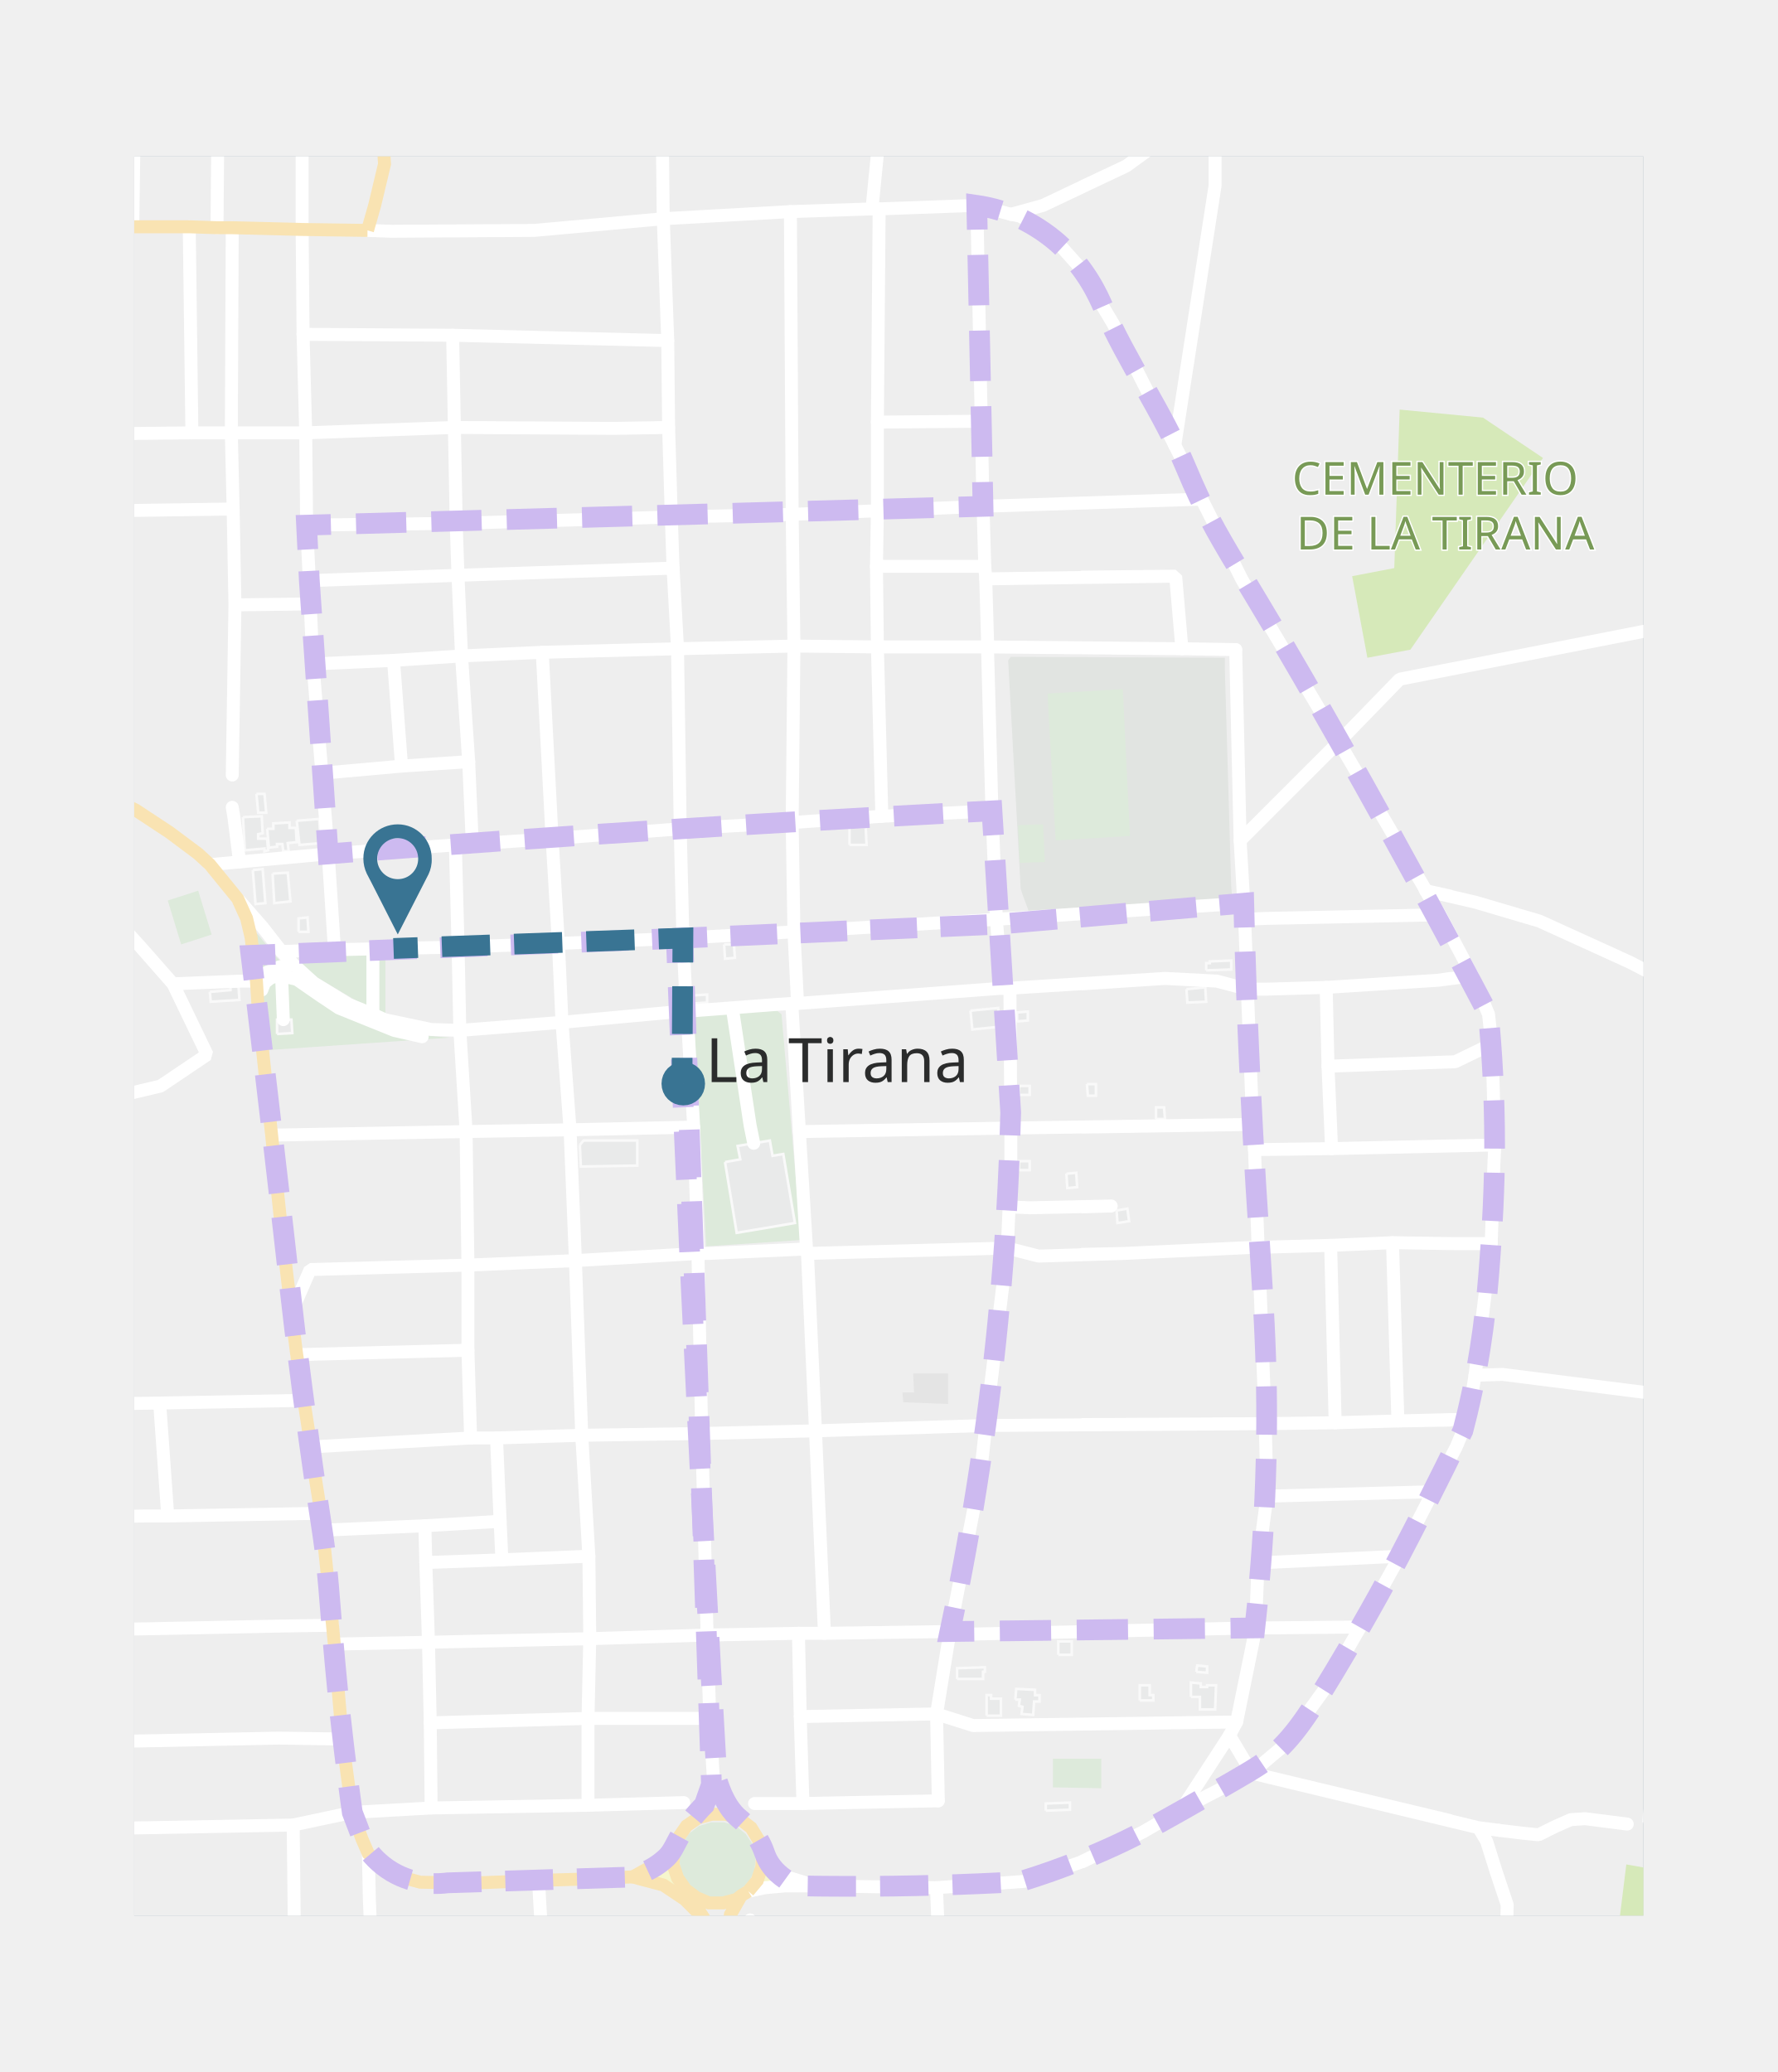
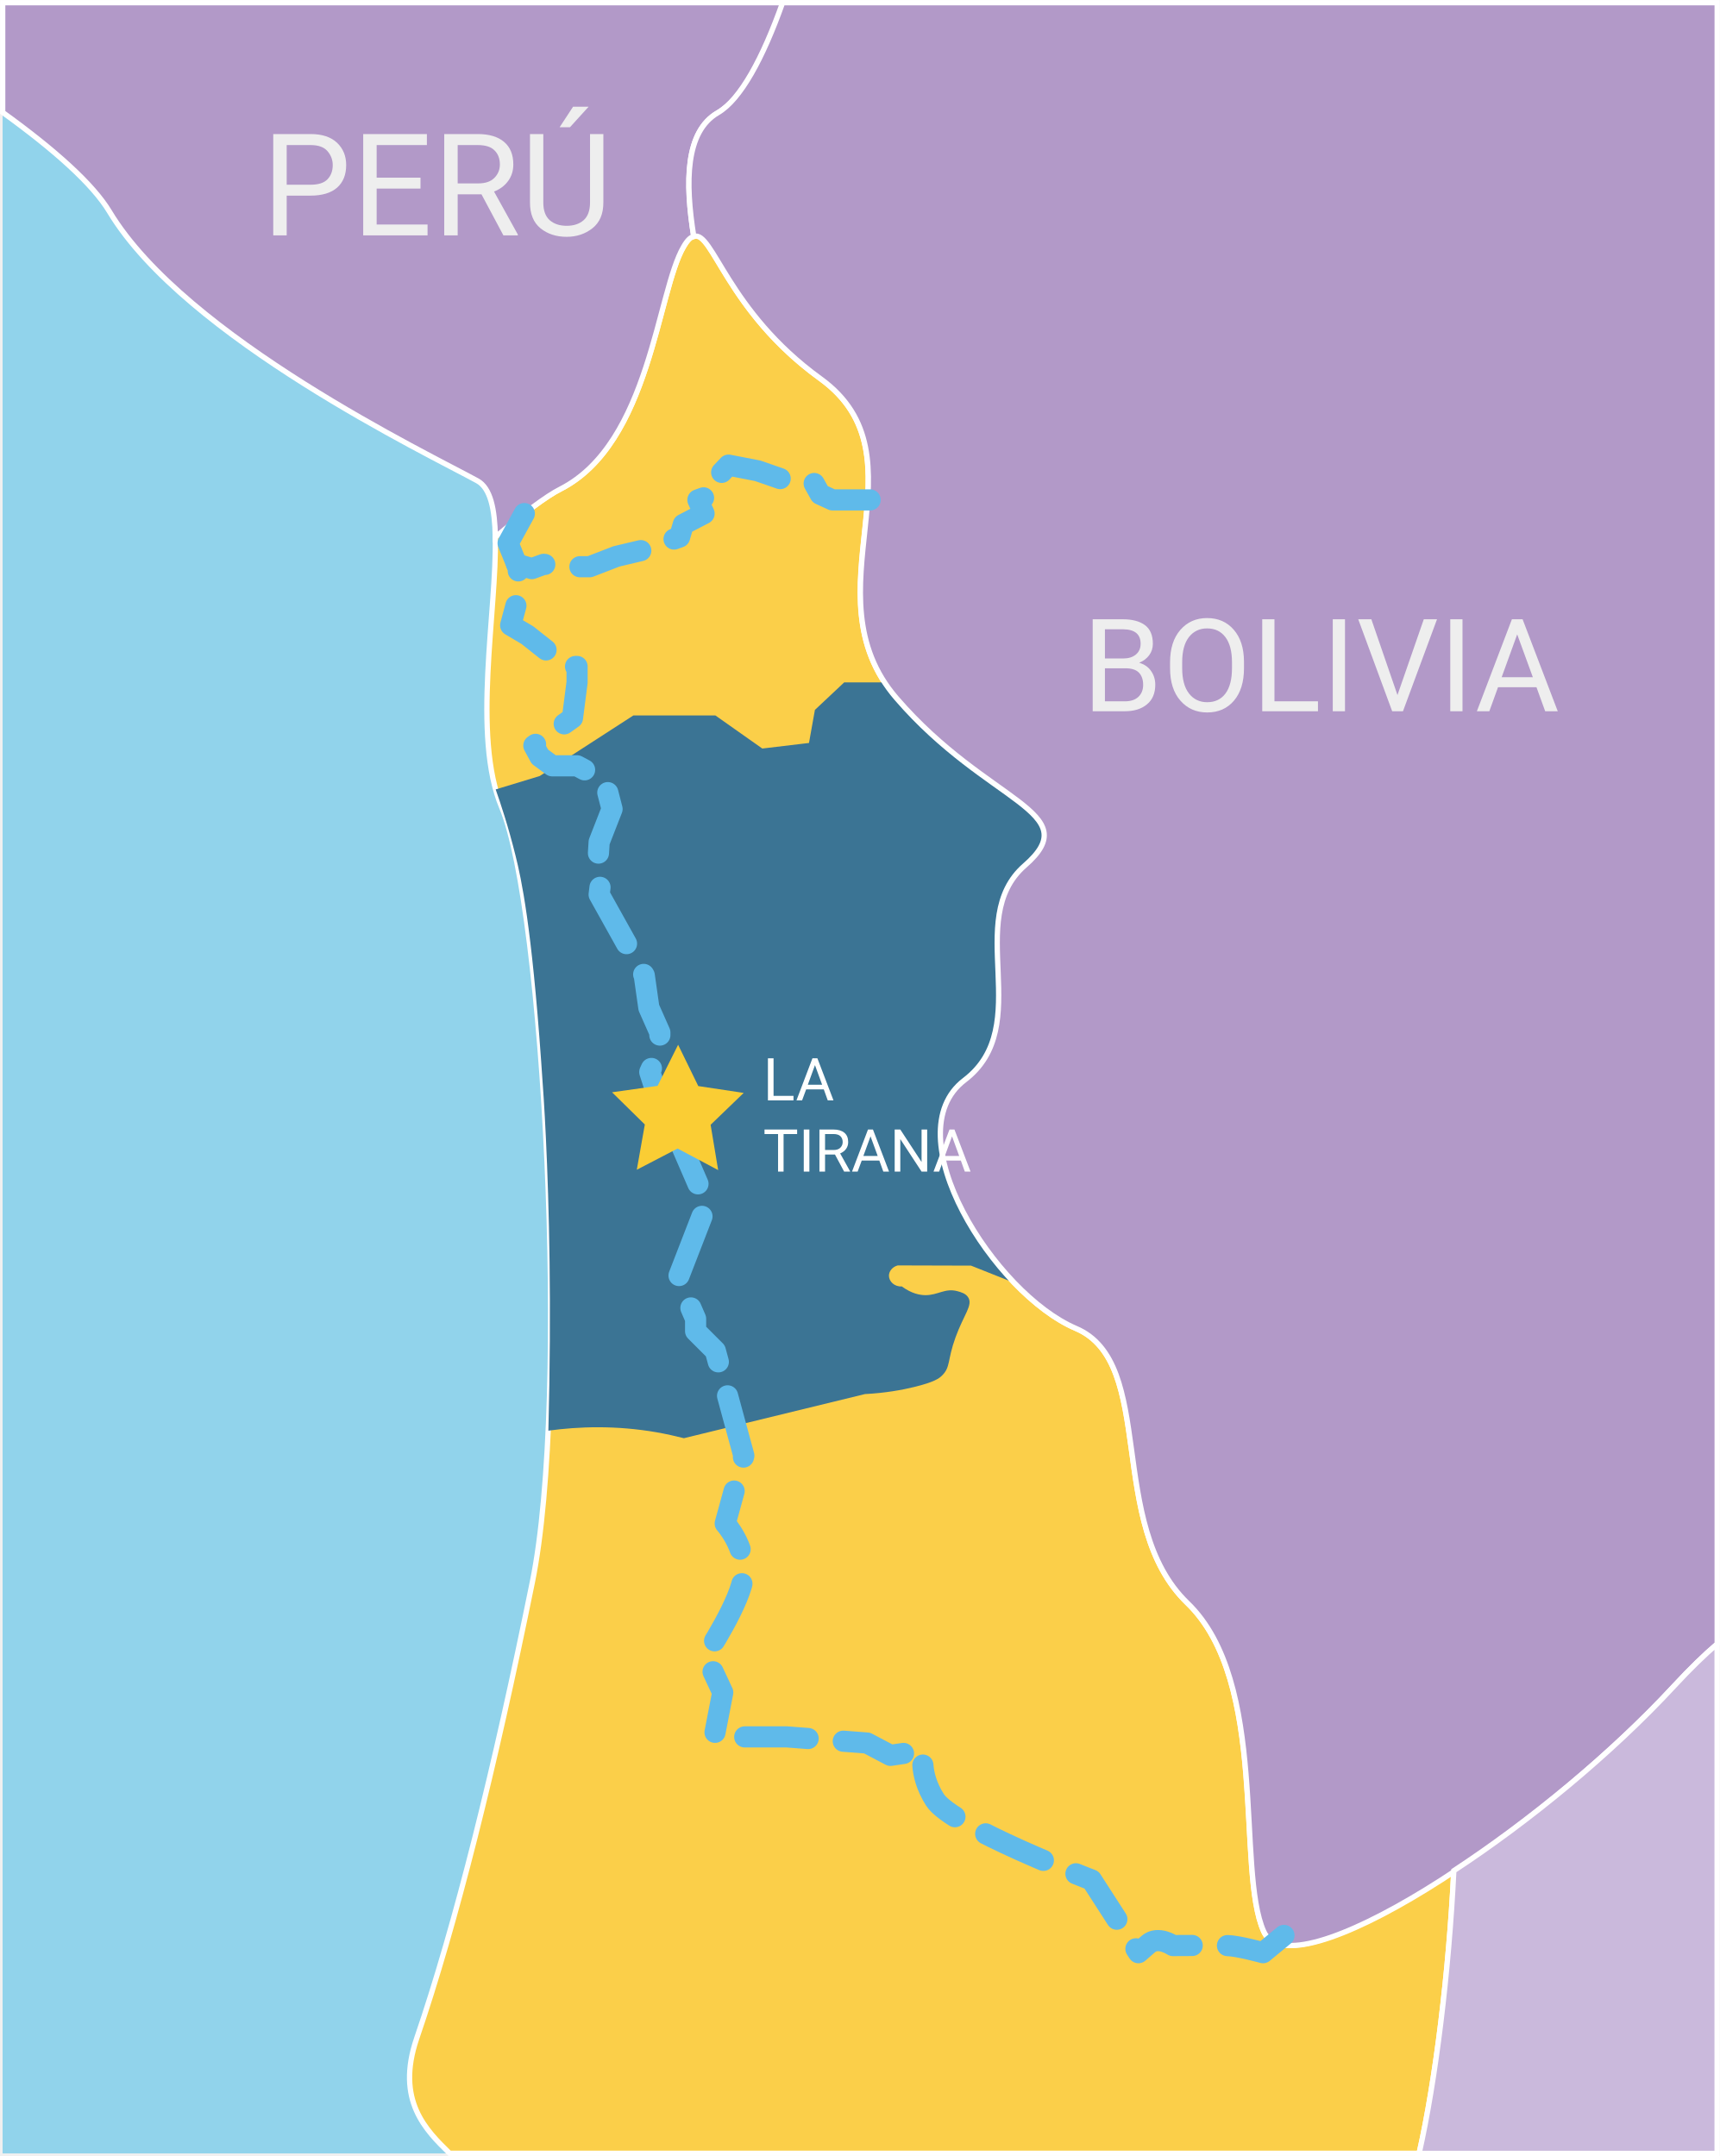
- <svg xmlns="http://www.w3.org/2000/svg" xmlns:xlink="http://www.w3.org/1999/xlink" version="1.1" id="Map" x="0px" y="0px" viewBox="0 0 343.12 400" style="enable-background:new 0 0 343.12 400;" xml:space="preserve">
-   <style type="text/css">
- 	.st0{clip-path:url(#SVGID_2_);}
- 	.st1{fill:#9DB1BD;}
- 	.st2{fill:#EEEEEE;}
- 	.st3{fill:#E4E4E4;}
- 	.st4{fill:#DDEADB;}
- 	.st5{fill:#D6E9B9;}
- 	.st6{fill:#F6F6CD;}
- 	.st7{fill:#E1E4E1;}
- 	.st8{fill:#E9EAEA;stroke:#F9F9F9;stroke-width:0.5;}
- 	.st9{fill:none;stroke:#FFFFFF;stroke-width:2.5;stroke-linecap:round;stroke-linejoin:bevel;}
- 	.st10{fill:none;stroke:#F9E3B2;stroke-width:2.5;stroke-miterlimit:10;}
- 	.st11{fill:none;stroke:#FFFFFF;stroke-width:0.5;}
- 	.st12{font-family:'ArialMT';}
- 	.st13{font-size:8.817px;}
- 	.st14{fill:#789A56;}
- 	.st15{font-family:'Roboto-Regular';}
- 	.st16{fill:none;stroke:#CDBAF0;stroke-width:4;stroke-miterlimit:10;}
- 	.st17{fill:none;stroke:#CDBAF0;stroke-width:4;stroke-miterlimit:10;stroke-dasharray:9.318,4.654;}
- 	.st18{fill:none;stroke:#CDBAF0;stroke-width:4;stroke-miterlimit:10;stroke-dasharray:9.098,4.544;}
- 	.st19{fill:none;stroke:#CDBAF0;stroke-width:4;stroke-miterlimit:10;stroke-dasharray:9.233,4.612;}
- 	.st20{fill:none;stroke:#CDBAF0;stroke-width:4;stroke-miterlimit:10;stroke-dasharray:9.014,4.502;}
- 	.st21{fill:none;stroke:#CDBAF0;stroke-width:4;stroke-miterlimit:10;stroke-dasharray:9.34,4.665;}
- 	.st22{fill:none;stroke:#CDBAF0;stroke-width:4;stroke-miterlimit:10;stroke-dasharray:9.901,4.945;}
- 	.st23{fill:none;stroke:#CDBAF0;stroke-width:4;stroke-miterlimit:10;stroke-dasharray:9.679,4.834;}
- 	.st24{fill:none;stroke:#CDBAF0;stroke-width:4;stroke-miterlimit:10;stroke-dasharray:9.526,4.758;}
- 	.st25{fill:none;stroke:#CDBAF0;stroke-width:4;stroke-miterlimit:10;stroke-dasharray:8.344,4.168;}
- 	.st26{fill:none;stroke:#CDBAF0;stroke-width:4;stroke-miterlimit:10;stroke-dasharray:9.702,4.846;}
- 	.st27{fill:none;stroke:#CDBAF0;stroke-width:4;stroke-miterlimit:10;stroke-dasharray:9.749,4.87;}
- 	.st28{fill:none;stroke:#397493;stroke-width:4;stroke-miterlimit:10;}
- 	.st29{fill:none;stroke:#397493;stroke-width:4;stroke-miterlimit:10;stroke-dasharray:9.304,4.647;}
- 	.st30{fill:none;stroke:#397493;stroke-width:4;stroke-miterlimit:10;stroke-dasharray:9.21,4.6;}
- 	.st31{fill:none;}
- 	.st32{font-size:9.699px;}
- 	.st33{fill:#2B2C2C;}
- 	.st34{font-size:11.831px;}
- 	.st35{fill:#397493;}
- 	.st36{clip-path:url(#SVGID_2_);enable-background:new    ;}
- 	.st37{font-size:7.054px;}
- </style>
-   <g>
-     <defs>
-       <rect id="SVGID_1_" x="25.91" y="30.2" width="291.31" height="339.6" />
-     </defs>
-     <clipPath id="SVGID_2_">
-       <use xlink:href="#SVGID_1_" style="overflow:visible;" />
-     </clipPath>
-     <g id="Water_3_" class="st0">
-       <rect x="-127.34" y="24.4" class="st1" width="529.02" height="352.68" />
+ <svg xmlns="http://www.w3.org/2000/svg" viewBox="0 0 243.89 305.83">
+   <defs>
+     <style>.cls-1{font-size:18.34px;}.cls-1,.cls-2,.cls-3{font-family:Roboto-Regular, Roboto;}.cls-1,.cls-3{fill:#eee;}.cls-4{fill:#3b7494;}.cls-5{fill:#facd34;}.cls-2{fill:#fffffe;font-size:8.41px;}.cls-6{fill:#cab9dc;}.cls-6,.cls-7,.cls-8{stroke:#fff;stroke-miterlimit:10;stroke-width:.75px;}.cls-3{font-size:20.22px;}.cls-9{fill:none;stroke:#5fbaea;stroke-dasharray:0 0 0 0 0 0 9 5 9 5 9 5;stroke-linecap:round;stroke-linejoin:round;stroke-width:3px;}.cls-10{letter-spacing:0em;}.cls-7{fill:#b299c8;}.cls-8{fill:#fbcf49;}.cls-11{fill:#91d3eb;}</style>
+   </defs>
+   <g id="Capa_2">
+     <rect class="cls-11" x=".37" y=".38" width="243.14" height="305.08" />
+     <path class="cls-8" d="M63.79,305.45H201.26c2.34-10.33,4.23-25.83,4.92-40.1-13.24,8.77-24.78,13.53-26.97,8.63-3.94-8.78,.81-35.38-10.83-46.6-11.63-11.23-4.27-34.07-15.83-38.96-11.55-4.93-25.89-27.49-15.78-35.21,10.11-7.71-.28-22.74,8.54-30.44,8.84-7.69-5.23-8.73-18.17-23.72-12.97-15,4.64-34.18-10.81-45.35-15.46-11.18-15.64-25.09-19.39-18.71-3.75,6.34-4.74,27.85-17.42,34.35-2.08,1.04-5.36,3.55-9.28,6.84,.25,10.43-3.37,28.18,.94,38.41,5.93,14.15,9.71,83.28,4.31,109.88-5.4,26.61-10.85,48.44-16.39,64.66-3.02,8.85,1.34,13.06,4.67,16.32Z" />
+     <path class="cls-4" d="M70.3,111.98c2.08-.63,4.16-1.27,6.24-1.9l13.28-8.59h11.64l6.65,4.69,6.62-.79,.84-4.69,4.15-3.9h5.72c2.38,3.25,4.73,5.62,6.57,7.28,2.1,1.89,4.67,3.83,9.71,7.63,3.64,2.74,6.83,5.09,6.39,7.11-.09,.4-.45,1.39-1.17,2.33-.49,.65-.84,.87-1.63,1.65,0,0-.97,.97-1.93,2.23-1.23,1.62-1.58,3.54-1.77,5.13-.98,8.15,1.02,16.9-2.31,20.39-.32,.33-1.06,1.12-2.53,2.69-1.35,1.43-2.03,2.17-2.49,3.07-.12,.23-.65,1.29-.85,3.03-.52,4.47,1.49,9.55,1.49,9.56,2.4,6.08,6.36,10.57,8.87,13.05-2.03-.81-4.05-1.62-6.08-2.42l-10.39-.03c-.74,.19-1.25,.81-1.25,1.46,0,.82,.8,1.59,1.82,1.52,1.41,1.03,2.56,1.23,3.34,1.24,1.81,.01,2.8-1.05,4.57-.56,.51,.14,1.15,.32,1.5,.86,.72,1.11-.61,2.44-1.79,5.69-1.19,3.28-.67,4.21-1.94,5.44-.38,.37-1.06,.9-3.94,1.6-1.68,.41-4.05,.85-6.96,1-8.56,2.09-17.12,4.17-25.68,6.26-1.21-.31-2.48-.59-3.82-.83-5.84-1.02-11.11-.83-15.4-.24,.47-18.03,.1-31.97-.35-41.51-.21-4.37-.39-6.96-.67-10.85-1.37-19.35-2.81-25.88-3.63-29.18-1.04-4.2-2.15-7.51-2.81-9.38Z" />
+     <path class="cls-7" d="M.38,.38V15.94c7.41,5.35,12.8,10.18,15.15,14.09,10.76,17.88,45.44,34.47,52.18,38.18,1.86,1.03,2.46,4.03,2.54,7.98,3.92-3.29,7.2-5.8,9.28-6.84,12.68-6.5,13.68-28,17.42-34.35,.54-.94,.98-1.34,1.43-1.46-1.23-7.68-1.21-14.88,3.42-17.55,3.62-2.12,6.9-7.91,9.67-15.61H.38Z" />
+     <path class="cls-7" d="M243.52,.38H110.99c-2.8,7.88-5.96,13.72-9.18,15.61-4.63,2.68-4.65,9.87-3.42,17.55,2.68-.9,4.7,10.57,17.96,20.17,15.45,11.17-2.16,30.35,10.81,45.35,12.94,15,27,16.03,18.17,23.72-8.81,7.7,1.58,22.73-8.54,30.44-10.11,7.71,4.23,30.27,15.78,35.21,11.56,4.89,4.19,27.73,15.83,38.96,11.64,11.22,6.88,37.82,10.83,46.6,3.94,8.78,38.11-13.11,58.24-34.87,2.27-2.45,4.27-4.39,6.06-5.92V.38Z" />
+     <path class="cls-6" d="M243.52,305.45v-72.25c-1.79,1.53-3.79,3.47-6.06,5.92-8.96,9.69-20.64,19.26-31.28,26.24-.69,14.26-2.58,29.77-4.92,40.1h42.26Z" />
+   </g>
+   <g id="Capa_6">
+     <g id="Capa_4">
+       <path class="cls-9" d="M182.09,274.54l-2.97,2.45s-3.5-.97-5.07-1.01-7.7,0-7.7,0c0,0-2.1-1.44-3.5-.21l-1.4,1.22-6.65-10.32s-19.76-7.52-22.21-11.37-1.58-7-1.58-7l-4.72,.7-3.32-1.75-11.37-.87h-10.32l1.22-6.3-2.45-5.25s5.11-7.7,5.44-11.55-2.64-7.17-2.64-7.17l2.64-9.62-4.04-14.87-2.8-2.8v-1.75l-2.49-5.77,4.07-10.5-5.07-11.72" />
+       <polyline class="cls-9" points="74.36 72.85 72.06 77.05 73.49 80.58 73.62 84.23 72.42 88.69 74.8 90.1 80.41 94.54 81.84 94.54 81.84 96.79 81.19 101.84 75.71 105.76 76.56 107.33 78.32 108.63 81.84 108.63 85.76 110.73 86.8 114.76 84.97 119.45 84.71 123.63 85.24 124.67 84.97 126.89 91.37 138.37 92.02 142.94 93.58 146.46 93.58 148.94 92.15 152.07 93.58 156.51" />
+       <polyline class="cls-9" points="123.4 70.91 118.06 70.91 116.32 70.11 115.39 68.45 112.26 68.45 107.45 66.78 103.32 65.98 100.98 68.45 100.98 70.18 98.98 70.91 99.85 72.85 96.91 74.38 96.38 76.18 91.37 77.99 87.44 78.92 83.63 80.39 80.37 80.39 77.1 80.05 75.43 80.66 73.26 80.01" />
    </g>
-     <g id="Land_4_" class="st0">
-       <path class="st2" d="M-127.34,377.08h529.02V24.4h-529.02V377.08z" />
-     </g>
-     <g id="Education_2_" class="st0">
-       <path class="st3" d="M176.44,268.79l-0.18-3.63h6.75v5.88l-8.65-0.34l-0.17-1.9H176.44z" />
-     </g>
-     <g id="Wood_2_" class="st0">
-       <path class="st4" d="M-127.34,377.08V24.4l0,0v251.24l7.35-3.22l5.11,104.66H-127.34 M-13.58,377.08l1.33-37.73L11.62,339    l0.34,38.08H-13.58 M-50.98,370.99l1.73-1.73l0.17-2.25l1.56-2.07l2.07-1.9v-2.25l1.04-2.77l3.46-0.34l0.52-2.42l-1.04-3.63    l-0.34-1.73l1.21-2.07l1.9-2.42l0.18-2.07l0.52-2.08l1.21-2.25v-2.59l-0.34-2.42l-0.52-2.6v-2.25l0.69-2.42l1.04-2.42l4.32-2.59    l5.54-1.38l1.21,1.38l-1.03,3.46l-1.38,2.42l-3.29,2.25l-1.04,2.94l1.04,4.33l1.56,3.28l2.76,2.77l1.04,4.15l-1.21,2.94    l-1.38,5.71v3.28l4.15,4.5l-0.18,4.15l-1.04,2.59l-2.25,2.42l-1.08,4.18h-3.58v-2.45l-0.34-2.77l1.9-1.55l0.18-1.9l-0.86-2.42    l1.04-2.25l0.69-2.07l-0.52-2.25l-2.94-1.9l-1.22-2.77l1.22-2.77v-3.62l-1.04-3.99l-1.9,0.7l-0.86,3.46v3.98l-0.86,3.81    l-0.69,4.32l-2.42,2.42l-1.9,2.77l-0.34,3.28l-2.59,2.08l-5.19,2.42l-1.9,1.04l-0.18-1.73L-50.98,370.99 M-63.6,295.93l3.63,1.38    l3.28,0.7l2.42,0.52l-0.7-2.6l-1.9-0.34l-1.73-2.07l0.17-1.38l0.34-1.04l2.25,0.18l2.25-2.77l5.19-4.32l-0.18-1.22l2.25-3.11    l1.9-1.38l-1.04-2.07l-2.59-0.86v-1.9h4.67l0.86,1.9l1.38,2.25l2.76,1.38l2.25,1.38l0.35,1.73l0.86,1.55l2.42,1.04l1.22,1.38    l-0.18,2.25l-1.73,1.73l-4.15,0.69l-4.5-1.21l-5.7-0.52l-2.25,0.86l0.17,2.6l1.56,0.86l1.56,1.55l2.25,0.52l0.51,2.59l-3.46,2.08    l-2.07,1.9l-1.04,2.6l0.18,2.25v1.9l-6.4-1.21l-1.9-3.46l-5.18-1.38l-1.04-3.63L-63.6,295.93z" />
-     </g>
-     <g id="Cemetery_2_" class="st0">
-       <path class="st5" d="M269.13,109.67l1.04-30.6l16.08,1.55l11.59,7.79l-25.6,37.01l-8.3,1.56L261,111.23L269.13,109.67     M311.8,377.08l2.12-17.15l25.43,4.5l-2.16,12.65H311.8z" />
-     </g>
-     <g id="Sand_4_" class="st0">
-       <path class="st6" d="M148.08,360.96l1.73,1.22l3.11,1.03l-3.8,0.35l-2.77,0.51L148.08,360.96 M126.46,360.79l2.77-2.77l0.52,3.8    l1.9,3.63l-3.47-2.25l-3.8-1.03L126.46,360.79z" />
-     </g>
-     <g id="Stadium" class="st0">
-       <path class="st7" d="M195.11,126.8l41.33,0.18v2.59l1.21,41.33l0.18,2.42l-39.26,2.59l-1.03-2.77l-0.52-1.56l-2.42-44.09    L195.11,126.8z" />
-     </g>
-     <g id="Park_2_" class="st0">
-       <path class="st4" d="M32.38,173.84l2.59,8.48l5.88-1.9l-2.59-8.47L32.38,173.84 M49.5,180.07l1.03,11.07l1.04,11.59l35.28-2.42    l-6.22-0.51l-6.75-2.08l-8.3-3.46l-6.22-4.67l-2.77-1.9l-3.11-2.77L49.5,180.07 M57.97,186.12l3.28,2.59l8.13,4.84l5.02,2.08    v-11.42H59.18l-1.21,0.7V186.12 M131.13,358.37l0.17,2.42l0.86,2.25l1.74,1.9l2.07,1.03l2.25,0.52l2.42-0.34l2.25-1.04l1.74-1.9    l1.03-2.07l0.18-2.59l-0.52-2.42l-1.38-2.07l-1.9-1.56l-2.25-0.69h-2.59l-2.25,0.69l-2.07,1.56l-1.21,2.07L131.13,358.37     M133.9,196.15l2.42,44.45l18.33-1.22l-3.8-43.58l-0.86-0.69l-8.47,0.52L133.9,196.15 M196.5,159.31l0.34,7.27l4.84-0.18    l-0.34-7.27L196.5,159.31 M202.2,133.89l1.56,28.36l14.35-0.86l-1.38-28.36L202.2,133.89 M203.24,345.05l9.34,0.17v-5.7h-9.34    V345.05z" />
-     </g>
-     <g id="Building" class="st0">
-       <path class="st8" d="M-66.2,147.73l0.18,2.94h2.25v-3.11L-66.2,147.73 M-60.67,71.97h2.08v-1.9h-0.87v1.03h-1.21V71.97     M40.51,191.48l0.17,1.9l5.54-0.34l-0.18-2.6h-1.55v0.7L40.51,191.48 M46.9,157.75l0.35,6.4l3.8-0.34v0.52l0.7-0.18l-0.18-2.25    h-1.73v-0.86l0.86-0.18l-0.18-3.28L46.9,157.75 M48.8,167.96l0.52,6.57l1.9-0.18l-0.52-6.57L48.8,167.96 M49.5,153.26l0.34,3.63    h1.55l-0.34-3.63H49.5 M51.57,160l0.34,3.63l1.56-0.17v-0.52h1.03l0.18,1.38h1.04l-0.18-1.56l1.73-0.18l-0.17-2.76h-1.22v-1.04    l-3.11,0.18V160H51.57 M52.61,168.65l0.34,5.7l3.11-0.34l-0.52-5.54L52.61,168.65 M53.48,199.61l2.94-0.18l-0.17-2.59h-2.77    V199.61 M57.28,158.45l0.52,4.66l4.15-0.34l-0.34-4.67L57.28,158.45 M57.63,179.89h1.9l-0.17-2.77l-1.73,0.18V179.89     M111.93,221.05l0.18,4.15l10.9-0.18v-4.84h-10.38L111.93,221.05 M130.61,219.67l0.17,2.77l1.9-0.18v-2.76L130.61,219.67     M133.72,192.17l0.18,1.55l2.59-0.18V192L133.72,192.17 M139.77,182.32l0.18,2.76l1.9-0.17l-0.18-2.59H139.77 M139.95,224.34    l2.25,13.66l11.24-1.9l-2.25-13.32l-2.07,0.35l-0.52-2.94l-6.22,1.04l0.51,2.59L139.95,224.34 M163.98,163.11h3.29l-0.17-3.46    h-3.12V163.11 M184.74,324.12h5.02v-1.38h0.34v-0.87l-5.36,0.18V324.12 M187.33,195.11l0.35,3.63l5.18-0.52l-0.18-3.63    L187.33,195.11 M190.44,331.22h2.77v-3.29h-1.9v-0.69h-0.87V331.22 M195.98,328.11h0.86l-0.17,1.21l0.69,0.18l-0.18,1.38    l2.25,0.18l0.18-2.59h1.04v-1.21h-0.86v-1.04l-3.63-0.18L195.98,328.11 M196.32,197.18l2.08-0.17v-1.73l-2.08,0.17V197.18     M196.68,225.89h2.07v-1.73h-2.07V225.89 M196.68,211.37h2.07v-1.73h-2.07V211.37 M201.86,349.55l4.67-0.18v-1.38l-4.67,0.18    V349.55 M204.28,319.46h2.59v-2.59h-2.59V319.46 M205.84,226.59l0.18,2.77l1.9-0.18l-0.18-2.77L205.84,226.59 M209.81,209.29    l0.18,2.25h1.55v-2.25H209.81 M215.53,233.68l0.17,2.42l2.25-0.35l-0.34-2.42L215.53,233.68 M220.02,328.27h2.59v-1.03h-0.7v-1.9    h-1.9V328.27 M223.14,216.03h1.73l-0.18-2.25h-1.55V216.03 M229.02,190.96l0.17,2.59l3.63-0.17l-0.18-2.77L229.02,190.96     M229.88,327.59h1.73V330h2.94l0.18-4.66h-1.73v0.34h-1.22v-0.69l-1.9-0.18V327.59 M230.91,322.75l2.08,0.17v-1.21l-1.9-0.18    L230.91,322.75 M232.82,187.33l4.84-0.17v-1.73l-4.14,0.17v0.34h-0.7V187.33 M317.21,351.8l4.5,0.52v0.86l2.42,0.17l0.51-4.32    l-7.09-0.69L317.21,351.8 M318.25,342.97l6.05,0.18l0.18-3.8l-6.06-0.18L318.25,342.97 M356.99,216.03h3.63v-4.66h-3.63V216.03z" />
-     </g>
-     <g id="Footway-Outline" class="st0">
-       <path class="st9" d="M-54.61,361.82l2.25-2.94l3.8-1.9l5.7-2.42l4.15-2.6l3.81-4.5l5.36-10.37l4.66-0.18 M50.53,191.13l0.52-1.38    l1.04-0.86l1.21-0.52h1.04l2.94,0.69l4.5,3.12l3.63,2.42l6.4,2.59l4.32,1.74l5.36,1.21 M71.98,183.18v12.62l-0.18,1.38     M54.69,196.84l-0.34-8.47 M141.51,195.63l3.28,21.62l0.7,3.46 M-31.62,195.8l0.35-51.54 M279.85,129.22l-9.68,1.9l-11.76,12.11    l-14.01,14l-5.02,5.02 M-20.2,182.32h10.72l2.25,39.25l0.86,1.21 M-52.54,281.58l-0.86,3.63l-4.84,2.94l-3.81,2.42l-1.21,2.59    l1.38,5.37l2.77,12.45l3.28,17.29l1.04,9.17 M-29.88,44.48v19.19l0.17,10.03v4.66 M-40.61,132.33l-7.95-32.86 M354.91,93.94    l-3.63,5.02l-17.64,15.39l-3.63,3.11l-5.18,2.94l-54.65,10.72l-11.76,12.11l-14.01,14l-5.02,5.02" />
-     </g>
-     <g id="Service-Outline" class="st0">
-       <path id="Acceso-camping-El-Carmelo" class="st9" d="M103.97,363.04l0.18,3.63l0.61,10.4" />
-       <path class="st9" d="M-6.88,147.9l2.59,3.29l5.71,8.65l5.7,2.25l14.18,14l3.81,4.5l1.9,2.08l6.39,7.27l6.58,13.66l-8.99,6.06    l-10.2,2.42l-8.99,0.34l-6.06-0.86l-3.46-2.25l-3.81-7.43l-1.55-11.24l2.25-3.46l5.02-2.08l20.92-4.5 M33.41,189.93l12.8-0.52    h3.29 M46.21,166.4l-0.18-1.73l-0.86-6.75l-0.34-2.07 M194.77,232.99l3.98,0.17l15.74-0.34 M6.61,89.96l14.7-0.86 M322.63,377.08    l2.02-14.56 M208.95,232.99l5.54-0.18 M394.69,185.08l0.18,29.06" />
-       <path id="Acceso-Cementerio-La-Tirana" class="st9" d="M301.85,377.08l-9.2-2.27l-1.9-0.18" />
-       <path id="Acceso-a-Capilla-La-Tirana" class="st9" d="M314.1,352.14l-8.13-1.04l-2.77,0.18l-3.11,1.38l-3.11,1.55l-3.29-0.34    l-4.32-0.52" />
-     </g>
-     <g id="Local-Outline" class="st0">
-       <path id="Las-Cuyacas" class="st9" d="M240.77,190.96h3.63l11.59-0.34l21.62-1.38l2.25-0.34 M240.77,190.96h3.63l11.59-0.34    l21.62-1.38l6.58-0.86" />
-       <path id="Santa-Rosa" class="st9" d="M279.85,351.45l-35.45-8.48l-2.77-0.69l-4.32-7.27 M290.68,377.08l0.07-2.45l0.18-6.92    l-2.08-6.22l-1.9-6.05l-1.55-2.6l-40.99-9.86l-2.77-0.69l-4.32-7.27 M289.37,353.35l-3.98-0.52" />
-       <path id="Pedro-Guadama" class="st9" d="M180.76,364.42l0.52,12.65" />
-       <path id="Vasco-de-Almeyda" class="st9" d="M238.52,125.41l0.86,36.84l0.7,12.11l0.17,3.11l0.52,13.49l1.04,26.12l0.34,4.84    l0.7,18.85l0.34,6.92l1.04,27.15l0.17,7.1l0.18,6.91l-0.18,1.21l-1.55,11.59l-0.52,12.62l-0.34,2.08l-3.29,16.08l-1.38,2.59    l-4.5,6.92l-4.84,7.43 M238.52,125.41l0.86,36.84l0.7,12.11l0.17,3.11l0.52,13.49l1.04,26.12l0.34,4.84l0.7,18.85l0.34,6.92    l1.04,27.15l0.17,7.1l0.18,6.91l-0.18,1.21l-1.55,11.59l-0.52,12.62l-0.34,2.08l-3.29,16.08l-1.38,2.59l-4.5,6.92l-4.84,7.43" />
-       <path id="Pedro-de-Guagama" class="st9" d="M188.55,39.64l0.86,41.68l0.34,16.43l0.34,11.59l0.18,2.42l0.34,11.41v1.73l0.86,31.65    l0.86,20.92l1.04,13.32 M194.94,190.79l0.18,26.98v6.91l-0.34,8.31l-0.34,7.95l-4.15,34.25l-1.04,9.5l-5.88,30.27l-2.59,15.91    l0.34,16.78" />
-       <path id="Los-Sambos" class="st9" d="M242.85,301.65h1.55l25.77-1.22 M242.85,301.65h1.55l25.77-1.22" />
-       <path id="Los-Tamarugos" class="st9" d="M21.14,83.73l15.91-0.17h7.61h14.35l28.71-1.04l30.79,0.18l10.55-0.18" />
-       <path id="Circunvalaci-n-Norte" class="st9" d="M58.49,64.54l28.88,0.18l41.51,1.03" />
-       <path id="_x32_1-de-Mayo_2_" class="st9" d="M59.7,112.1l28.71-1.04l41.5-1.38" />
-       <path id="Marco-Castro" class="st9" d="M21.14,98.61L45,98.26" />
-       <path id="Pasaje-Santa-Elena" class="st9" d="M25.63,43.78l0.27-19.39" />
-       <path id="M-Gonz-lez" class="st9" d="M90.32,260.66l-33.04,0.86" />
-       <path id="Santa-Marta" class="st9" d="M83.22,349.03l-0.17-16.43l-0.34-15.57l-0.52-15.39l-0.18-7.1 M96.88,301.13l-0.34-7.44    l-0.7-16.08" />
-       <path id="Calle-Violeta" class="st9" d="M-42.5,142.88l0.69,30.45l-7.27,0.17" />
-       <path id="Iquique" class="st9" d="M96.54,293.69l-14.53,0.86l-19.71,0.86" />
-       <path id="Oscar-Bonilla" class="st9" d="M82.19,301.65l14.7-0.52l16.78-0.7" />
-       <path id="Pasaje-10-Oriente" class="st9" d="M62.12,149.28l15.39-1.38l12.97-0.86" />
-       <path id="Calle-Pablo-Neruda" class="st9" d="M-109.95,192.17l-3.11-57.94" />
-       <path id="Pasaje-San-Mateo" class="st9" d="M-120.68,191.82l-2.59-58.8" />
-       <path id="Tarapac-" class="st9" d="M104.67,125.93l1.9,35.97l1.22,20.24l0.69,15.22l1.56,20.76l1.03,25.24l1.22,33.73l1.38,23.35    l0.17,15.91l-0.34,15.39v16.77" />
-       <path id="Pasaje-Juan-Pablo-II" class="st9" d="M-86.78,75.78l-1.73,20.58l4.67,39.95 M-62.57,140.46l3.11,54.47" />
-       <path id="Huatacondo" class="st9" d="M-127.34,93.55l6.49,0.56h16.26l3.63,0.18l8.13,1.55l4.32,0.52l9.17,0.52l6.22,0.18    l15.04,1.38l9.51,1.04l22.31,0.34l11.24-0.17l36.15-1.04" />
-       <path id="Pasaje-San-Pedro" class="st9" d="M9.38,74.05L8.51,44.13L8.62,24.4" />
-       <path id="Santa-Teresa-de-Los-Andes" class="st9" d="M58.32,24.4V44.3l0.18,20.24l0.51,19.03l0.18,17.81l0.52,10.72l0.17,4.5    l0.52,11.59l1.73,21.1l1.22,15.56l1.21,18.51" />
-       <path id="Libertad" class="st9" d="M90.84,277.6l-0.52-16.95v-16.43l-0.35-25.77l-1.21-19.54l-0.34-16.09l-0.52-19.71     M87.37,64.72l0.34,17.81l0.35,18.51l0.34,10.02l0.69,15.57l1.38,20.4l0.7,15.91" />
-       <path id="Arc-ngeles" class="st9" d="M-100.78,135.62l-3.81-41.51l-4.5-9.51l-0.52-4.66l0.52-4.67l-0.18-20.06l0.35-4.15l0.86-6.4    " />
-       <path id="Mami-a" class="st9" d="M20.79,73.88L9.38,74.05l-19.89-0.18h-14.35l-4.84-0.17l-20.24-0.52 M-109.09,75.26l19.71,0.34    l2.59,0.18l15.39,0.69l2.25,0.18l12.45,0.34l6.75,0.52l20.24,0.86l13.49,0.34h5.7" />
-       <path id="Pasaje-Huasqui-a" class="st9" d="M-69.14,135.45l-3.98-38.39l1.73-20.59" />
-       <path id="Padre-Hurtado" class="st9" d="M56.87,377.08l-0.28-24.76L68,349.89" />
-       <path id="Vicente-Hinojoza" class="st9" d="M71.11,357.85l0.18,8.65l0.43,10.58" />
-       <path id="Arturo-Prat-Chac-n" class="st9" d="M242.15,221.91h2.25l12.63-0.17l22.83-0.52 M133.9,217.59l-23.87,0.52l-20.07,0.34    l-37.53,0.69 M154.3,218.46l40.81-0.69l46.69-0.7 M242.15,221.91h2.25l12.63-0.17l31.48-0.7 M208.95,217.59l32.86-0.52" />
-       <path id="Eleuterio-Ram-rez" class="st9" d="M155.86,241.98l38.57-1.04l6.05,1.55l16.43-0.51l25.94-1.22h1.55l12.45-0.34    l11.94-0.52l11.07,0.18 M56.25,253.39l3.62-8.3l30.45-0.86l20.75-0.87l23.7-1.38h1.9l19.03-0.87 M208.95,242.15l7.96-0.17    l25.94-1.22h1.55l12.45-0.34l11.94-0.52l11.93,0.18h7.09" />
-       <path id="Los-Algarrobos_2_" class="st9" d="M60.05,279.33l30.79-1.73h5.01l16.43-0.52l23.17-0.34l21.96-0.52l32.86-1.03    l53.96-0.35h0.17l13.32-0.17l12.11-0.35l10.02-0.17 M208.95,275.01l35.29-0.18h0.17l13.32-0.17l12.11-0.35l13.49-0.34" />
-       <path class="st9" d="M-127.34,192.01l6.67-0.19l10.72,0.35l6.92,0.34l-0.52,47.04l0.34,29.92v44.28l0.34,45.82l-0.17,17.5     M-52.54,281.58l-1.38-11.93l-0.34-8.65l0.17-33.2l0.35-32.51l-5.71-0.35l-20.23-1.55l-23.35-0.86 M-54.46,377.08l-0.15-15.25    l-0.18-24.38 M275.19,171.94l4.66,1.03 M-23.07,24.4l0.28,19.91h12.11l19.19-0.18l11.93-0.17 M-30.57,268.44l-23.35,1.21    l-49.29-0.18l-9.17,2.08l-4.14,0.69l-10.82-0.68 M-54.61,361.82l-48.26-2.25l-21.62-1.55 M-54.27,261l33.73-0.69l14.52,0.17v10.9    l-8.82,0.18 M145.06,377.08l-0.27-6.43 M-56.69,76.99l-1.38,21.44l5.02,35.45 M44.83,149.62l0.52-32.85L45,98.26l-0.35-14.7    l0.18-39.61 M-109.09,75.26l-14.18-0.34h-3.81l-0.26-0.01 M-127.34,43.56l0.1,0.05l1.03,0.51l1.56,0.52l1.38,0.35l1.55,0.17    l7.79-0.52h5.88l20.4-0.69l19.19-0.18l8.83-0.34l9.86,0.34l-0.18,29.4v4.32 M131.99,347.99l-18.51,0.52l-30.27,0.52L68,349.89     M-53.75,195.29l22.13,0.51l5.71,0.18l6.05-4.67l-0.34-8.98l0.18-36.49 M181.1,347.65L155,348.17h-9.35 M-49.77,43.78l19.89,0.7    l7.09-0.18 M58.66,270.34l-27.84,0.52l-36.84,0.52 M-27.29,293.69L7.47,293l20.58-0.34h4.33l20.24-0.35l9.34-0.17 M-72.08,239.38    l-31.48,0.18l-23.79,0.42 M-79.69,193.38l-2.25-55.34 M56.59,352.32l-27.5,0.51l-20.76,0.35 M-21.06,227.11l0.52,33.2     M66.1,335.72l-12.28-0.18l-25.08,0.52L8.17,336.4l-33.04,0.52 M-6.36,222.78l0.34,13.32v24.38 M-26.6,315.3l34.42-0.52    l20.58-0.34l25.24-0.52l10.55-0.17 M30.82,270.86l1.56,21.8 M-127.24,43.62l-0.1,0.83 M-127.34,66.94l0.26,7.98 M36.53,43.78    l0.51,39.78 M-68.45,43.78l-0.51,12.11l-0.18,13.83v6.92 M-10.68,44.3l0.17,29.57v4.84 M-89.38,75.61l0.86-19.54l0.86-12.11     M-16.22,78.72l1.21,20.93 M75.96,127.49l1.55,20.4 M45.35,116.77l14.52-0.18 M-64.27,24.4l4.65,19.04 M41.89,43.96l0.16-19.56     M169.35,81.49l20.06-0.17 M169.17,109.33h20.92 M228.14,125.24l-1.21-14.01l-36.66,0.52 M275.19,171.94l9.68,2.25l12.28,3.63    l17.47,7.95l3.98,2.07l6.4-1.55l11.24-0.86l15.56-1.22h2.25l40.64,0.86l6.99,0.08 M318.6,187.85l35.45,17.99 M355.09,35.49    l3.11-0.86l3.11-0.52l5.88-0.34l2.94,0.17l16.26,0.34l8.65,0.35h0.86l0.69,0.34l0.7,0.52l0.69,0.69l0.52,0.86l0.34,1.73v11.42    v3.98 M355.26,50.19h31.13h12.45 M284.7,265.5l5.36-0.17l32.69,4.14l35.28,3.29l26.12,1.55h4.66l12.87,0.06 M356.12,250.98    l31.65-1.74l3.46-0.17l10.45-0.57 M228.14,125.24l-1.21-14.01l-17.99,0.18 M355.43,225.38l33.73-0.7 M388.81,274.31l-1.03-25.08     M354.91,160.87l30.09-0.34 M386.39,50.19V34.27" />
-       <path id="Obispado" class="st9" d="M154.12,315.3l0.35,16.08l0.52,16.78 M159.14,315.3l-1.73-39.09l-1.55-34.24l-0.18-0.87     M152.57,40.85l0.34,58.46l0.34,25.42l-0.34,34.07l0.34,21.1l0.7,13.83 M152.75,193.73l0.17,1.38l1.38,23.35l1.38,22.65" />
-       <path id="Bernando-O-Higgins" class="st9" d="M54.34,183.69l10.2-0.34l7.44-0.17l16.43-0.35l19.37-0.69l24.04-1.04l21.44-1.21    l39.09-2.42l47.74-3.11" />
-       <path id="Primera-Sur" class="st9" d="M64.54,317.39l18.16-0.35l31.12-0.69l22.66-0.7l17.63-0.34h5.02l24.21-0.34l2.77,0.52    l56.21-1.22h2.07l18.16-0.17 M208.95,314.96l33.38-0.7h2.07l18.16-0.17" />
-       <path id="Nueve-Oriente" class="st9" d="M40.51,166.92l5.7-0.52l17.12-1.56l24.56-1.73l3.29-0.17l15.39-1.04l24.73-1.9l21.62-1.21    l17.3-1.21l21.27-1.04" />
-       <path id="Los-ngeles" class="st9" d="M137.01,331.74h-23.52l-30.44,0.86 M154.48,331.39l26.28-0.52l7.09,2.25l50.85-0.69" />
-       <path id="Carlos-Ib-ez-del-Campo" class="st9" d="M132.51,195.11h1.55l15.91-1.21l2.77-0.18h1.21l39.43-2.94h1.55l29.92-1.9    l10.02,0.52l5.88,1.55 M277.95,176.6l-33.55,0.7l-4.15,0.17 M208.95,189.93l15.91-1.04l10.02,0.52l5.88,1.55 M277.95,176.6    l-33.55,0.7l-4.15,0.17" />
-       <path id="Marcos-Castro" class="st9" d="M231.95,96.36l-42.2,1.38l-20.4,0.86l-16.43,0.7l-23.35,0.51l-41.5,1.22l-28.88,0.34" />
-       <path id="Lincoy-n" class="st9" d="M60.39,128.18l15.57-0.69l13.14-0.86l15.57-0.7l26.11-0.69l22.48-0.52l16.09,0.17h21.27    l37.53,0.35l10.38,0.17" />
-       <path id="_x31_6-de-Julio" class="st9" d="M128.02,42.23l-0.19-17.84" />
-       <path id="Centenario" class="st9" d="M234.54,24.4v11.44l-7.78,50.15 M234.54,24.4v11.44l-7.78,50.15" />
-       <path id="Victoria" class="st9" d="M170.22,157.59l-0.86-32.69l-0.18-15.56l0.18-10.72V81.49l0.34-41.16 M168.31,40.33l1.58-15.93    " />
-       <path id="Prolongaci-n-Pasaje-Victoria" class="st9" d="M401.68,64.42l-3.02-0.05l-43.57-0.51" />
-       <path id="Prolongaci-n-Marcos-Castro" class="st9" d="M355.09,79.93h43.75l2.84,0.01" />
-       <path id="Prolongaci-n-21-de-Mayo" class="st9" d="M354.91,96.88l44.27-0.18l2.5-0.02" />
-       <path id="Prolongaci-n-Lincoy-n" class="st9" d="M401.68,111.75l-2.5,0.01l-44.27-0.52l-21.28,3.11" />
-       <path id="Calle-1" class="st9" d="M399.36,119.71l-0.18-7.95V96.7l-0.34-16.77l-0.18-15.57l0.18-10.2" />
-       <path id="Los-Chinos" class="st9" d="M287.98,202.2l-1.73,0.18l-5.36,2.59l-24.56,0.86" />
-       <path id="Los-Chunchos" class="st9" d="M244.58,288.84l32-0.86" />
-       <path id="Avenida-Augusto-Smith" class="st9" d="M351.79,24.4l1.39,3.83l1.9,7.27l0.17,6.22v8.47l-0.17,13.67v16.08l-0.18,14v2.94    v14.35l-0.52,46.17l0.52,3.46l-0.86,23.35v21.62l1.38,19.55v16.77l0.69,8.83l1.9,21.79l1.56,19.03l3.98,46.86l3.39,38.42" />
-       <path id="Los-Collaguayos" class="st9" d="M257.03,221.75l-0.69-15.91l-0.35-15.22 M257.72,274.67l-0.87-34.25" />
-       <path id="Los-Lichiguayos" class="st9" d="M269.83,274.31l-1.04-34.41" />
-     </g>
-     <g id="Minor-Outline_2_" class="st0">
-       <path id="Carlos-Ib-ez-del-Campo-1" class="st9" d="M45.87,173.49l4.84,5.54l3.63,4.66l2.42,2.6l3.81,3.46l6.75,4.15l4.67,1.9    l2.25,1.04l8.98,1.9l5.54,0.18l19.71-1.56l22.48-2.07l1.56-0.18 M49.5,189.41l2.07-1.73l2.42-1.04l2.76-0.34" />
-       <path id="_x31_6-de-Julio-1" class="st9" d="M134.76,241.98l-0.86-24.39l-1.22-21.28l-0.17-1.21l-0.7-14.01 M142.71,351.1    l-2.08-2.07l-1.21-2.25l-1.73-3.46l-1.21,3.98l-1.73,3.63 M131.82,181.1L131.3,160l-0.52-34.76l-0.86-15.57l-0.34-9.86    l-0.52-17.29l-0.17-16.78l-0.86-23.51 M137.7,343.33l-0.69-11.59l-0.52-16.09l-1.04-38.91l-0.69-32.86v-1.9" />
-       <path id="Avenida-Circunvalaci-n_2_" class="st9" d="M-4.29,125.24l-7.95,2.07l-13.49,2.77l-14.87,2.25l-5.18,0.69l-7.27,0.86    l-16.08,1.56l-14.7,0.86l-0.86,0.18l-2.25,0.86 M144.44,365.11l3.29-0.69l3.8-0.35h5.88l-5.54-1.73l-2.07-1.55l-0.86-0.52    l-1.73-2.59" />
-       <path id="Avenida-Diputado-Ram-n-P-rez-Opazo" class="st9" d="M157.41,364.07l23.35,0.35l16.95-1.22l10.72-3.63l12.11-5.87    l7.44-4.33l5.54-2.94l8.12-4.15l2.77-2.42l3.29-2.76l7.79-10.73l7.09-12.27l7.61-13.67l6.4-12.45l3.28-6.4 M279.85,180.24    l-1.9-3.63l-2.76-4.66l-0.35-0.7l-16.43-28.01l-14.01-23.52l-4.66-7.79l-7.79-15.56l-5.18-10.38l-11.94-23.52l-6.75-11.24    l-5.88-6.58l-5.36-2.94l-1.73-0.34l-6.57-1.73l-18.85,0.69h-1.38l-15.74,0.52l-24.56,1.38l-24.91,2.25l-27.5,0.17l-4.66-0.17     M208.95,359.41l11.59-5.7l7.44-4.33l5.54-2.94l8.12-4.15l2.77-2.42l3.29-2.76l7.79-10.73l7.09-12.27l7.61-13.67l6.4-12.45    l4.5-8.65l2.25-5.36l1.38-8.47l1.74-14.01l1.38-11.41l0.52-15.39l0.18-3.63l-0.52-18.85l-0.69-6.4l-3.11-7.43l-6.23-11.76    l-2.76-4.66l-0.35-0.7l-16.43-28.01l-14.01-23.52l-4.66-7.79l-7.79-15.56l-5.18-10.38l-11.94-23.52l-5.88-9.86" />
-       <path id="Circunvalaci-n-Oriente" class="st9" d="M227.91,24.4l-10.49,7.63l-16.08,7.62l-6.22,1.73 M227.91,24.4l-10.49,7.63    l-8.47,3.99" />
-     </g>
-     <g id="Main-Outline_2_" class="st0">
-       <path id="Avenida-Ram-n-P-rez-Opazo_1_" class="st10" d="M70.94,44.48L58.32,44.3l-13.49-0.34h-2.94l-5.36-0.18h-10.9l-5.19,0.18" />
-       <path id="Ruta-A-645" class="st10" d="M20.44,43.96l0.35,29.92l0.34,9.86l0.17,5.36l0.18,5.19l-0.34,4.32l-1.56,2.59l-4.14,5.54    l-10.9,12.28l-8.83,6.22l-26.97,19.02 M70.94,44.48l1.38-4.84l1.9-7.96l-0.41-7.28" />
-     </g>
-     <g id="Throughway-Outline_2_" class="st0">
-       <path id="Avenida-Ram-n-P-rez-Opazo-1" class="st10" d="M-86.95,137.35l5.02,0.69l19.36,2.42l20.07,2.42l11.24,1.38l11.24,1.56    l13.14,2.07l15.05,1.9l12.27,3.81l5.71,2.76l6.57,4.33l5.54,4.14l2.25,2.08l5.36,6.57l1.73,3.81l0.86,3.63l1.04,8.47l0.34,5.53    l2.59,24.21l1.73,16.6l2.08,17.64l1.03,8.13l1.38,8.82l1.38,8.99l0.7,5.19l1.21,7.61l0.34,3.28l1.9,18.34l0.34,3.63l1.56,18.33    l1.9,14.18l1.9,5.18l1.21,2.77l1.9,1.73l1.38,1.04l2.94,1.73l3.8,1.04l9.69,0.18l13.14-0.52l10.9-0.34l7.27-0.35" />
-       <path id="Avenida-Circunvalaci-n-1" class="st10" d="M130.95,354.73l-1.55,2.42l-2.94,2.77l-4.32,2.42l1.9,0.52l3.98,1.04    l4.14,2.77l3.81,3.8" />
-       <path id="Ruta-A-665" class="st10" d="M132.34,364.77l3.63,5.7l1.73,3.29l0.86,3.32 M139.54,377.08l0.93-4.18l0.52-3.29l2.07-3.63     M-127.34,132.48l4.07,0.54l10.2,1.22l12.28,1.38l13.83,1.73 M144.44,365.11l1.73-2.07l0.86-2.59l0.18-2.77l-0.86-2.6l-1.38-2.25    l-2.25-1.73l-2.59-0.86h-2.77l-2.59,0.7l-2.25,1.55l-1.56,2.25l-0.86,2.59l-0.18,2.6l0.86,2.59l1.56,2.25l2.07,1.55l2.42,1.04    h2.77l2.59-0.69l0.86-0.7L144.44,365.11" />
-     </g>
-     <g id="Cemetery-1" class="st0">
-       <text transform="matrix(1 0 0 1 249.415 95.499)" class="st11 st12 st13">CEMENTERIO </text>
-       <text transform="matrix(1 0 0 1 250.2226 106.079)" class="st11 st12 st13">DE LA TIRANA</text>
-       <text transform="matrix(1 0 0 1 249.415 95.499)" class="st14 st15 st13">CEMENTERIO </text>
-       <text transform="matrix(1 0 0 1 250.2226 106.079)" class="st14 st15 st13">DE LA TIRANA</text>
-     </g>
-     <g class="st0">
-       <g>
-         <path class="st16" d="M188.64,44.33c-0.03-1.56-0.07-3.13-0.1-4.69c1.25,0.18,2.82,0.49,4.58,1.03" />
-         <path class="st17" d="M197.44,42.4c1.84,0.92,4.41,2.43,6.98,4.72c5.32,4.76,7.69,10.29,8.52,12.19     c4.66,10.67,11.52,20.3,16.01,31.04c6.7,16,8.9,15.71,34.29,61.12c5.62,10.04,14.02,25.28,24.05,44.33     c0.67,6.91,1.21,15.45,1.21,25.25c0,1.85-0.02,9.25-0.7,19.03c-0.57,8.24-1.21,17.1-3.6,28.39c-0.68,3.23-1.34,5.89-1.82,7.7     c-4.84,9.97-9.06,18.21-12.22,24.25c-0.81,1.55-5.63,10.72-12.63,22.36c-5.84,9.71-8.6,13.48-13.14,17.07     c-1.61,1.27-4.7,3.04-10.89,6.58c-7.98,4.57-11.98,6.85-16.82,9.16c-4.72,2.25-11.38,5.09-19.79,7.67     c-10.64,0.6-21.66,0.92-33.04,0.9c-3.35,0-6.67-0.04-9.96-0.1c-3.32-1.53-4.85-3.39-5.64-4.82c-0.8-1.45-0.74-2.28-1.91-4.18     c-1.27-2.06-3.28-3.69-3.63-3.98c-1.33-1.07-2.98-3.11-4.31-7.35c-0.78-13.51-1.53-27.06-2.25-40.66     c-2.05-38.6-3.82-76.91-5.33-114.92" />
-         <path class="st16" d="M130.73,185.85c-0.06-1.56-0.12-3.13-0.18-4.69c-1.56,0.06-3.13,0.12-4.69,0.19" />
-         <path class="st18" d="M121.31,181.52c-21.96,0.87-43.93,1.75-65.89,2.62" />
-         <path class="st16" d="M53.15,184.23c-1.56,0.06-3.13,0.12-4.69,0.19c0.16,1.34,0.35,2.9,0.56,4.66" />
-         <path class="st19" d="M49.57,193.65c0.4,3.36,0.86,7.2,1.36,11.4c4.84,40.85,4.93,44.12,7.45,63.45     c3.64,27.98,4.04,25.89,5.05,37.82c0.63,7.36,1.43,19.35,3.65,36.71c0.37,2.89,0.7,5.27,0.92,6.86c0.84,2.2,1.68,4.4,2.53,6.61     c0.88,1.29,2.5,3.28,5.13,4.85c4.6,2.73,9.19,2.34,10.77,2.13c11.55-0.36,23.11-0.72,34.66-1.09c1.32-0.23,4.55-0.99,7.47-3.71     c1.64-1.52,1.76-3.15,3.95-6.2c1.33-1.84,2.6-3.2,3.43-4.03c0.46-1.31,0.93-2.62,1.39-3.93c-1.76-52.14-3.52-104.28-5.29-156.43" />
-         <path class="st16" d="M131.97,185.79c-0.05-1.56-0.11-3.13-0.16-4.69c1.56-0.07,3.13-0.14,4.69-0.21" />
-         <path class="st20" d="M141,180.7c17.14-0.76,34.28-1.51,51.42-2.27c13.58-1.16,27.16-2.32,40.74-3.48" />
-         <path class="st16" d="M235.4,174.76c1.56-0.13,3.12-0.27,4.68-0.4c0.04,1.59,0.08,3.15,0.12,4.69" />
-         <path class="st21" d="M240.34,183.71c0.57,18.46,1.38,33.69,2.05,44.81c1.25,20.51,2.48,33.67,2,53.41     c-0.24,9.91-0.84,18.52-1.47,25.35" />
-         <path class="st16" d="M242.71,309.6c-0.17,1.69-0.33,3.24-0.49,4.67c-1.56,0.02-3.13,0.04-4.69,0.06" />
-         <path class="st22" d="M232.58,314.38c-14.02,0.17-28.04,0.33-42.06,0.5" />
-         <path class="st16" d="M188.05,314.91c-1.56,0.02-3.13,0.04-4.69,0.06c0.32-1.52,0.64-3.05,0.96-4.6" />
-         <path class="st23" d="M185.25,305.62c1.88-9.67,3.58-19.82,5.02-30.44c2.95-21.7,4.38-41.96,4.82-60.42     c-1.06-17.04-2.11-34.08-3.17-51.12" />
-         <path class="st16" d="M191.77,161.23c-0.1-1.56-0.19-3.12-0.29-4.69c-1.56,0.08-3.12,0.16-4.69,0.24" />
-         <path class="st24" d="M182.04,157.04c-16.77,0.89-33.68,1.88-50.75,2.97c-20.53,1.31-40.84,2.75-60.91,4.29" />
-         <path class="st16" d="M68.02,164.48c-1.56,0.12-3.12,0.24-4.68,0.37c-0.11-1.56-0.22-3.12-0.32-4.68" />
-         <path class="st25" d="M62.73,156c-1.01-14.63-2.02-29.27-3.02-43.9c-0.06-1.32-0.13-2.63-0.19-3.95" />
-         <path class="st16" d="M59.41,106.07c-0.08-1.56-0.15-3.13-0.23-4.69c1.56-0.04,3.13-0.09,4.69-0.13" />
-         <path class="st26" d="M68.72,101.11c37.97-1.06,75.95-2.11,113.92-3.17" />
-         <path class="st16" d="M185.06,97.88c1.56-0.04,3.13-0.09,4.69-0.13c-0.03-1.56-0.07-3.13-0.1-4.69" />
-         <path class="st27" d="M189.56,88.18c-0.29-13.8-0.57-27.61-0.86-41.41" />
-       </g>
-     </g>
-     <g class="st0">
-       <g>
-         <line class="st28" x1="75.96" y1="183.1" x2="80.65" y2="182.93" />
-         <line class="st29" x1="85.3" y1="182.76" x2="124.8" y2="181.35" />
-         <polyline class="st28" points="127.13,181.27 131.82,181.1 131.79,185.8    " />
-         <line class="st30" x1="131.76" y1="190.4" x2="131.69" y2="201.91" />
-         <line class="st28" x1="131.67" y1="204.21" x2="131.65" y2="208.9" />
-       </g>
-     </g>
-     <g class="st0">
-       <path id="Circle_7_" class="st28" d="M131.89,211.21L131.89,211.21c-1.14,0-2.01-0.87-2.01-2.01l0,0c0-1.14,0.87-2.01,2.01-2.01    l0,0c1.14,0,2.01,0.87,2.01,2.01l0,0C133.9,210.34,133.03,211.21,131.89,211.21z" />
-       <path class="st28" d="M131.89,211.4c-1.25,0-2.2-0.95-2.2-2.2s0.95-2.2,2.2-2.2c1.25,0,2.2,0.95,2.2,2.2    S133.14,211.4,131.89,211.4z M131.89,207.37c-1.03,0-1.82,0.8-1.82,1.82s0.8,1.82,1.82,1.82c1.03,0,1.82-0.8,1.82-1.82    S132.91,207.37,131.89,207.37z" />
-     </g>
-     <text transform="matrix(1 0 0 1 135.0214 205.0908)" class="st31 st12 st32">La Tirana</text>
-     <text transform="matrix(1 0 0 1 136.2309 208.9003)" class="st33 st15 st34">La Tirana</text>
-     <g id="NEWS-Pin1_2_" class="st0">
-       <g>
-         <path class="st35" d="M76.78,159.14c-3.67,0-6.64,2.92-6.64,6.55c0,0.04,0,0.04,0,0.09c0,0.97,0.22,1.95,0.66,2.88     c0.04,0,5.98,11.73,5.98,11.73l5.93-11.6c0.44-0.93,0.66-1.95,0.62-3.01C83.37,162.15,80.45,159.14,76.78,159.14L76.78,159.14     L76.78,159.14 M76.78,169.72c-2.21,0-3.98-1.77-3.98-3.94l0,0c0-2.21,1.82-3.98,3.98-3.98c2.21,0,3.94,1.82,3.94,3.98     C80.72,167.95,78.99,169.72,76.78,169.72L76.78,169.72" />
-       </g>
-     </g>
-     <text transform="matrix(1 0 0 1 37.8793 147.0312)" class="st36">
-       <tspan x="0" y="0" class="st33 st15 st34">Cruz de Calvario</tspan>
-       <tspan x="16.95" y="8.46" class="st33 st15 st37">Punto de partida</tspan>
+     <polygon class="cls-5" points="101.85 165.98 96.1 162.92 90.31 165.93 91.45 159.51 86.8 154.94 93.26 154.03 96.17 148.2 99.03 154.06 105.47 155.03 100.78 159.55 101.85 165.98" />
+     <text class="cls-3" transform="translate(37.08 33.39)">
+       <tspan x="0" y="0">PERÚ</tspan>
+     </text>
+     <text class="cls-1" transform="translate(153.45 100.89)">
+       <tspan x="0" y="0">BOLIVIA</tspan>
+     </text>
+     <text class="cls-2" transform="translate(108.22 156.09)">
+       <tspan class="cls-10" x="0" y="0">L</tspan>
+       <tspan x="4.61" y="0">A </tspan>
+       <tspan x="0" y="10.1">TIRANA</tspan>
    </text>
  </g>
</svg>
